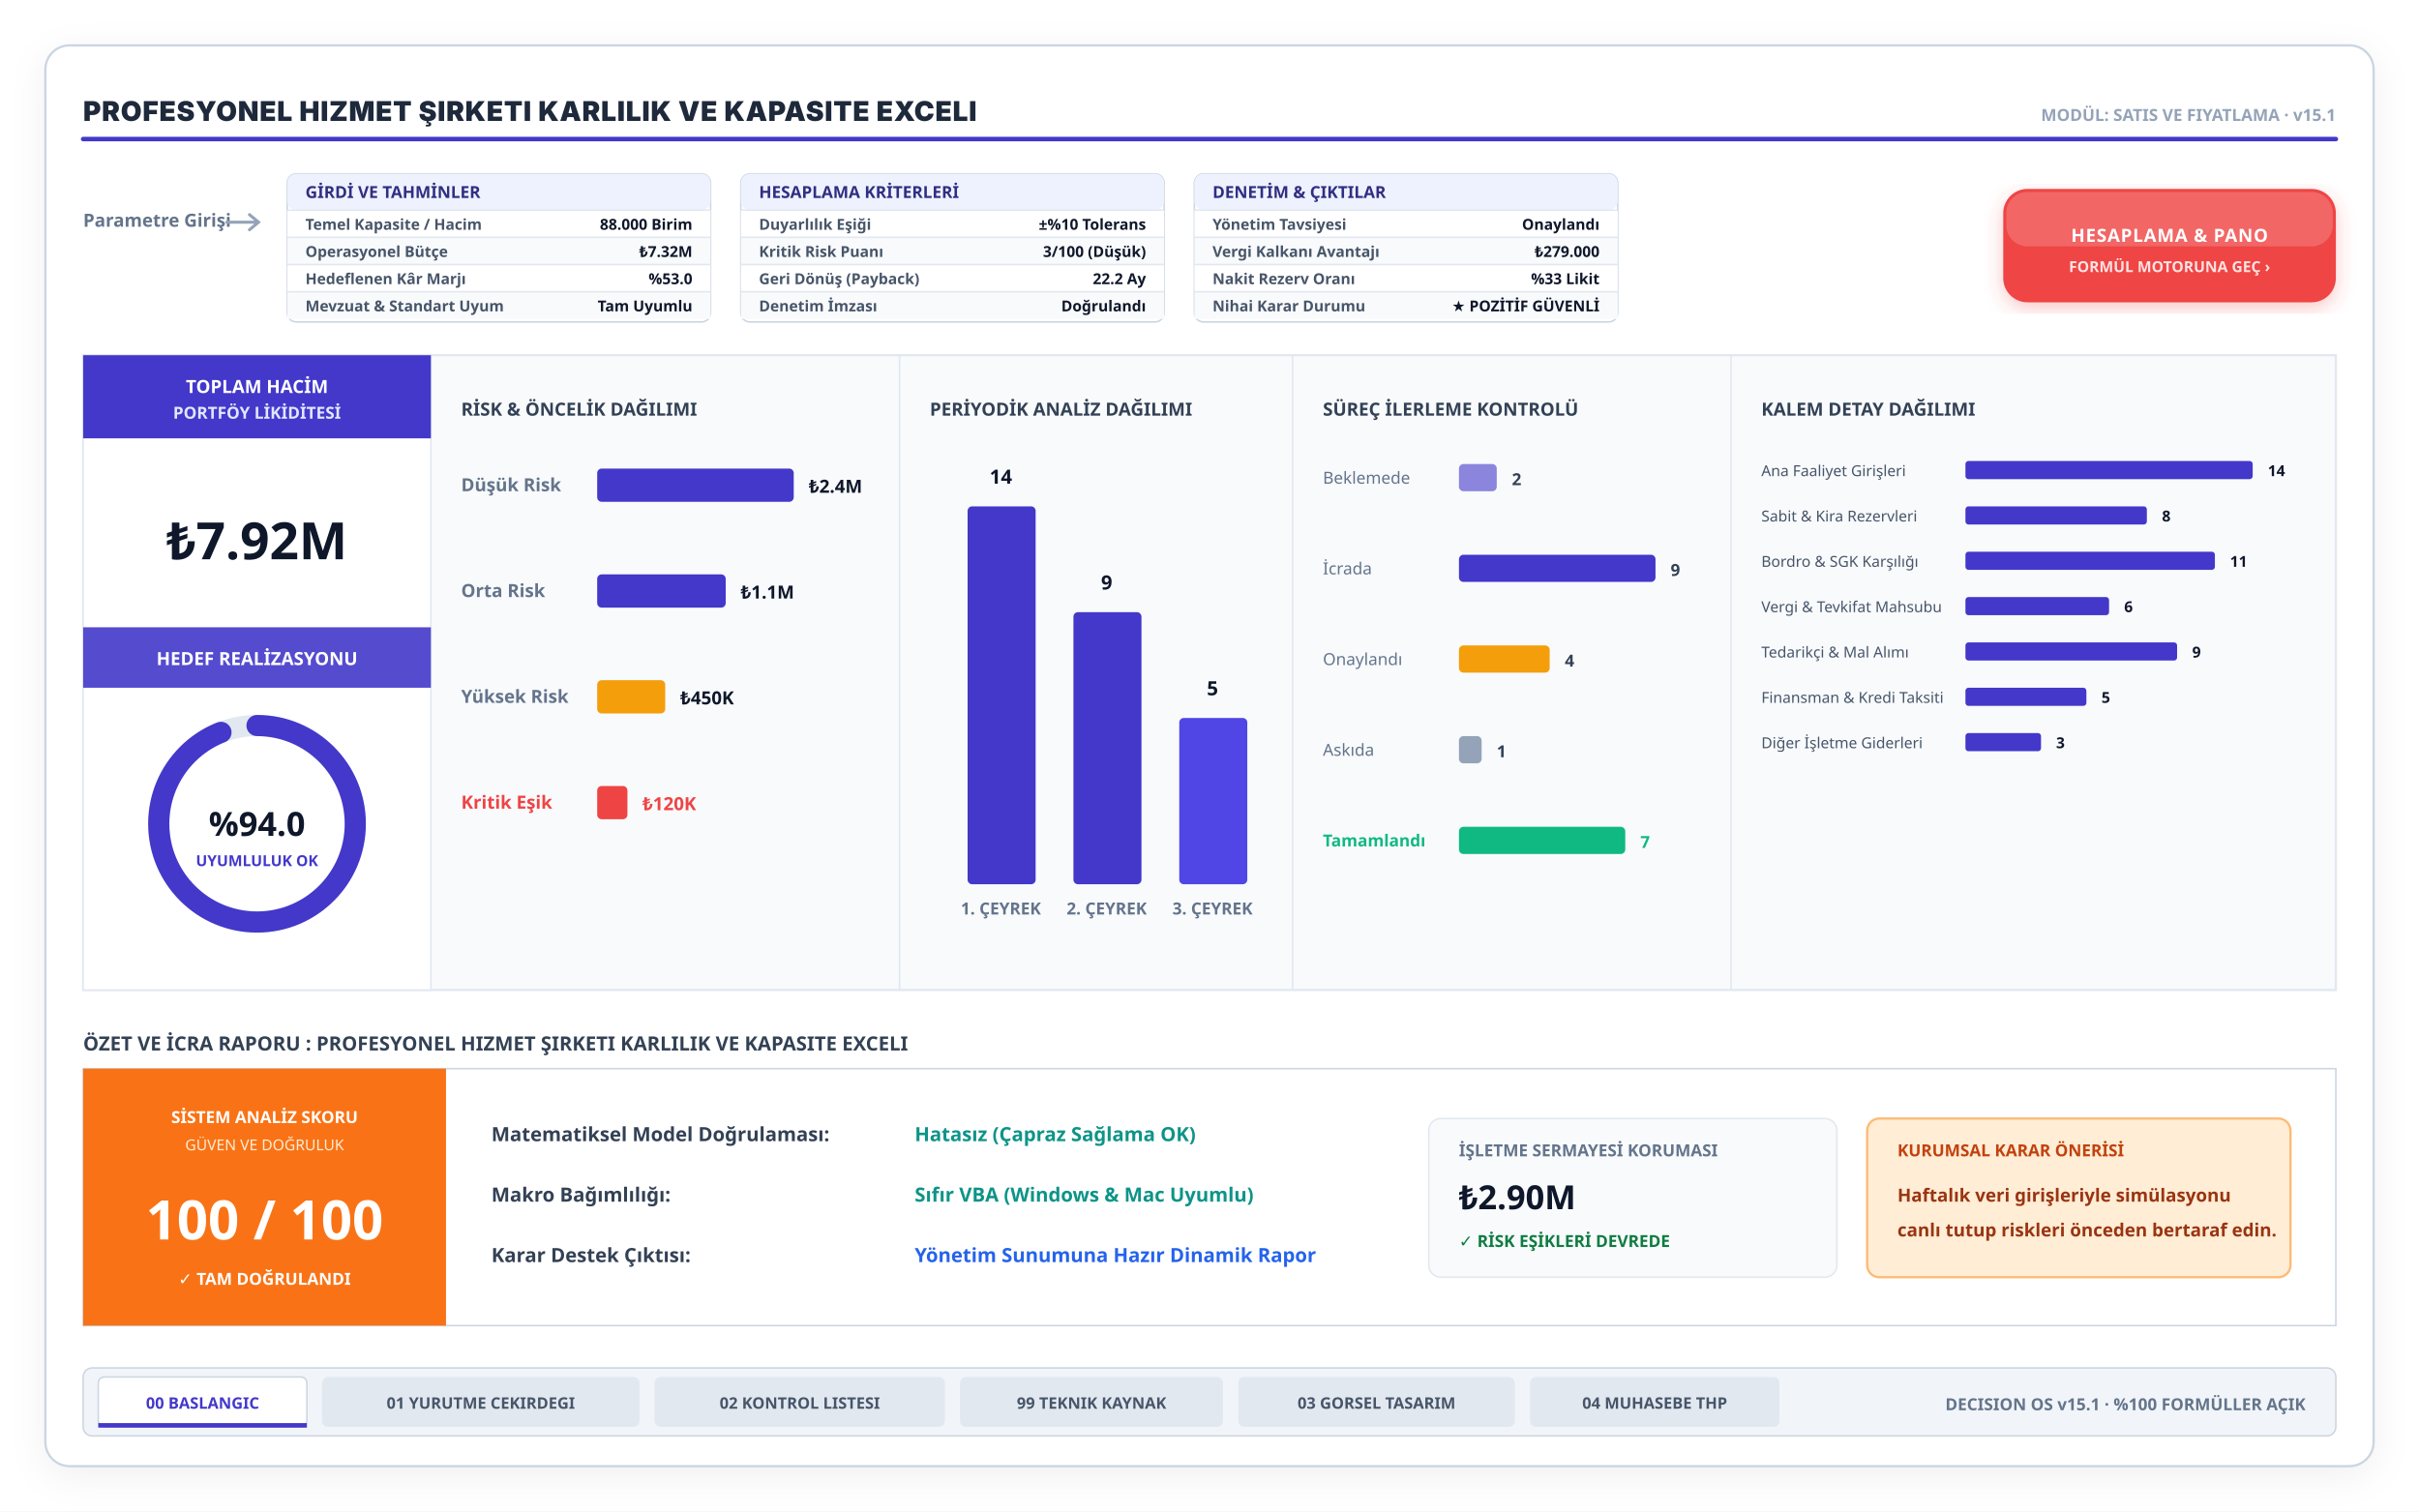
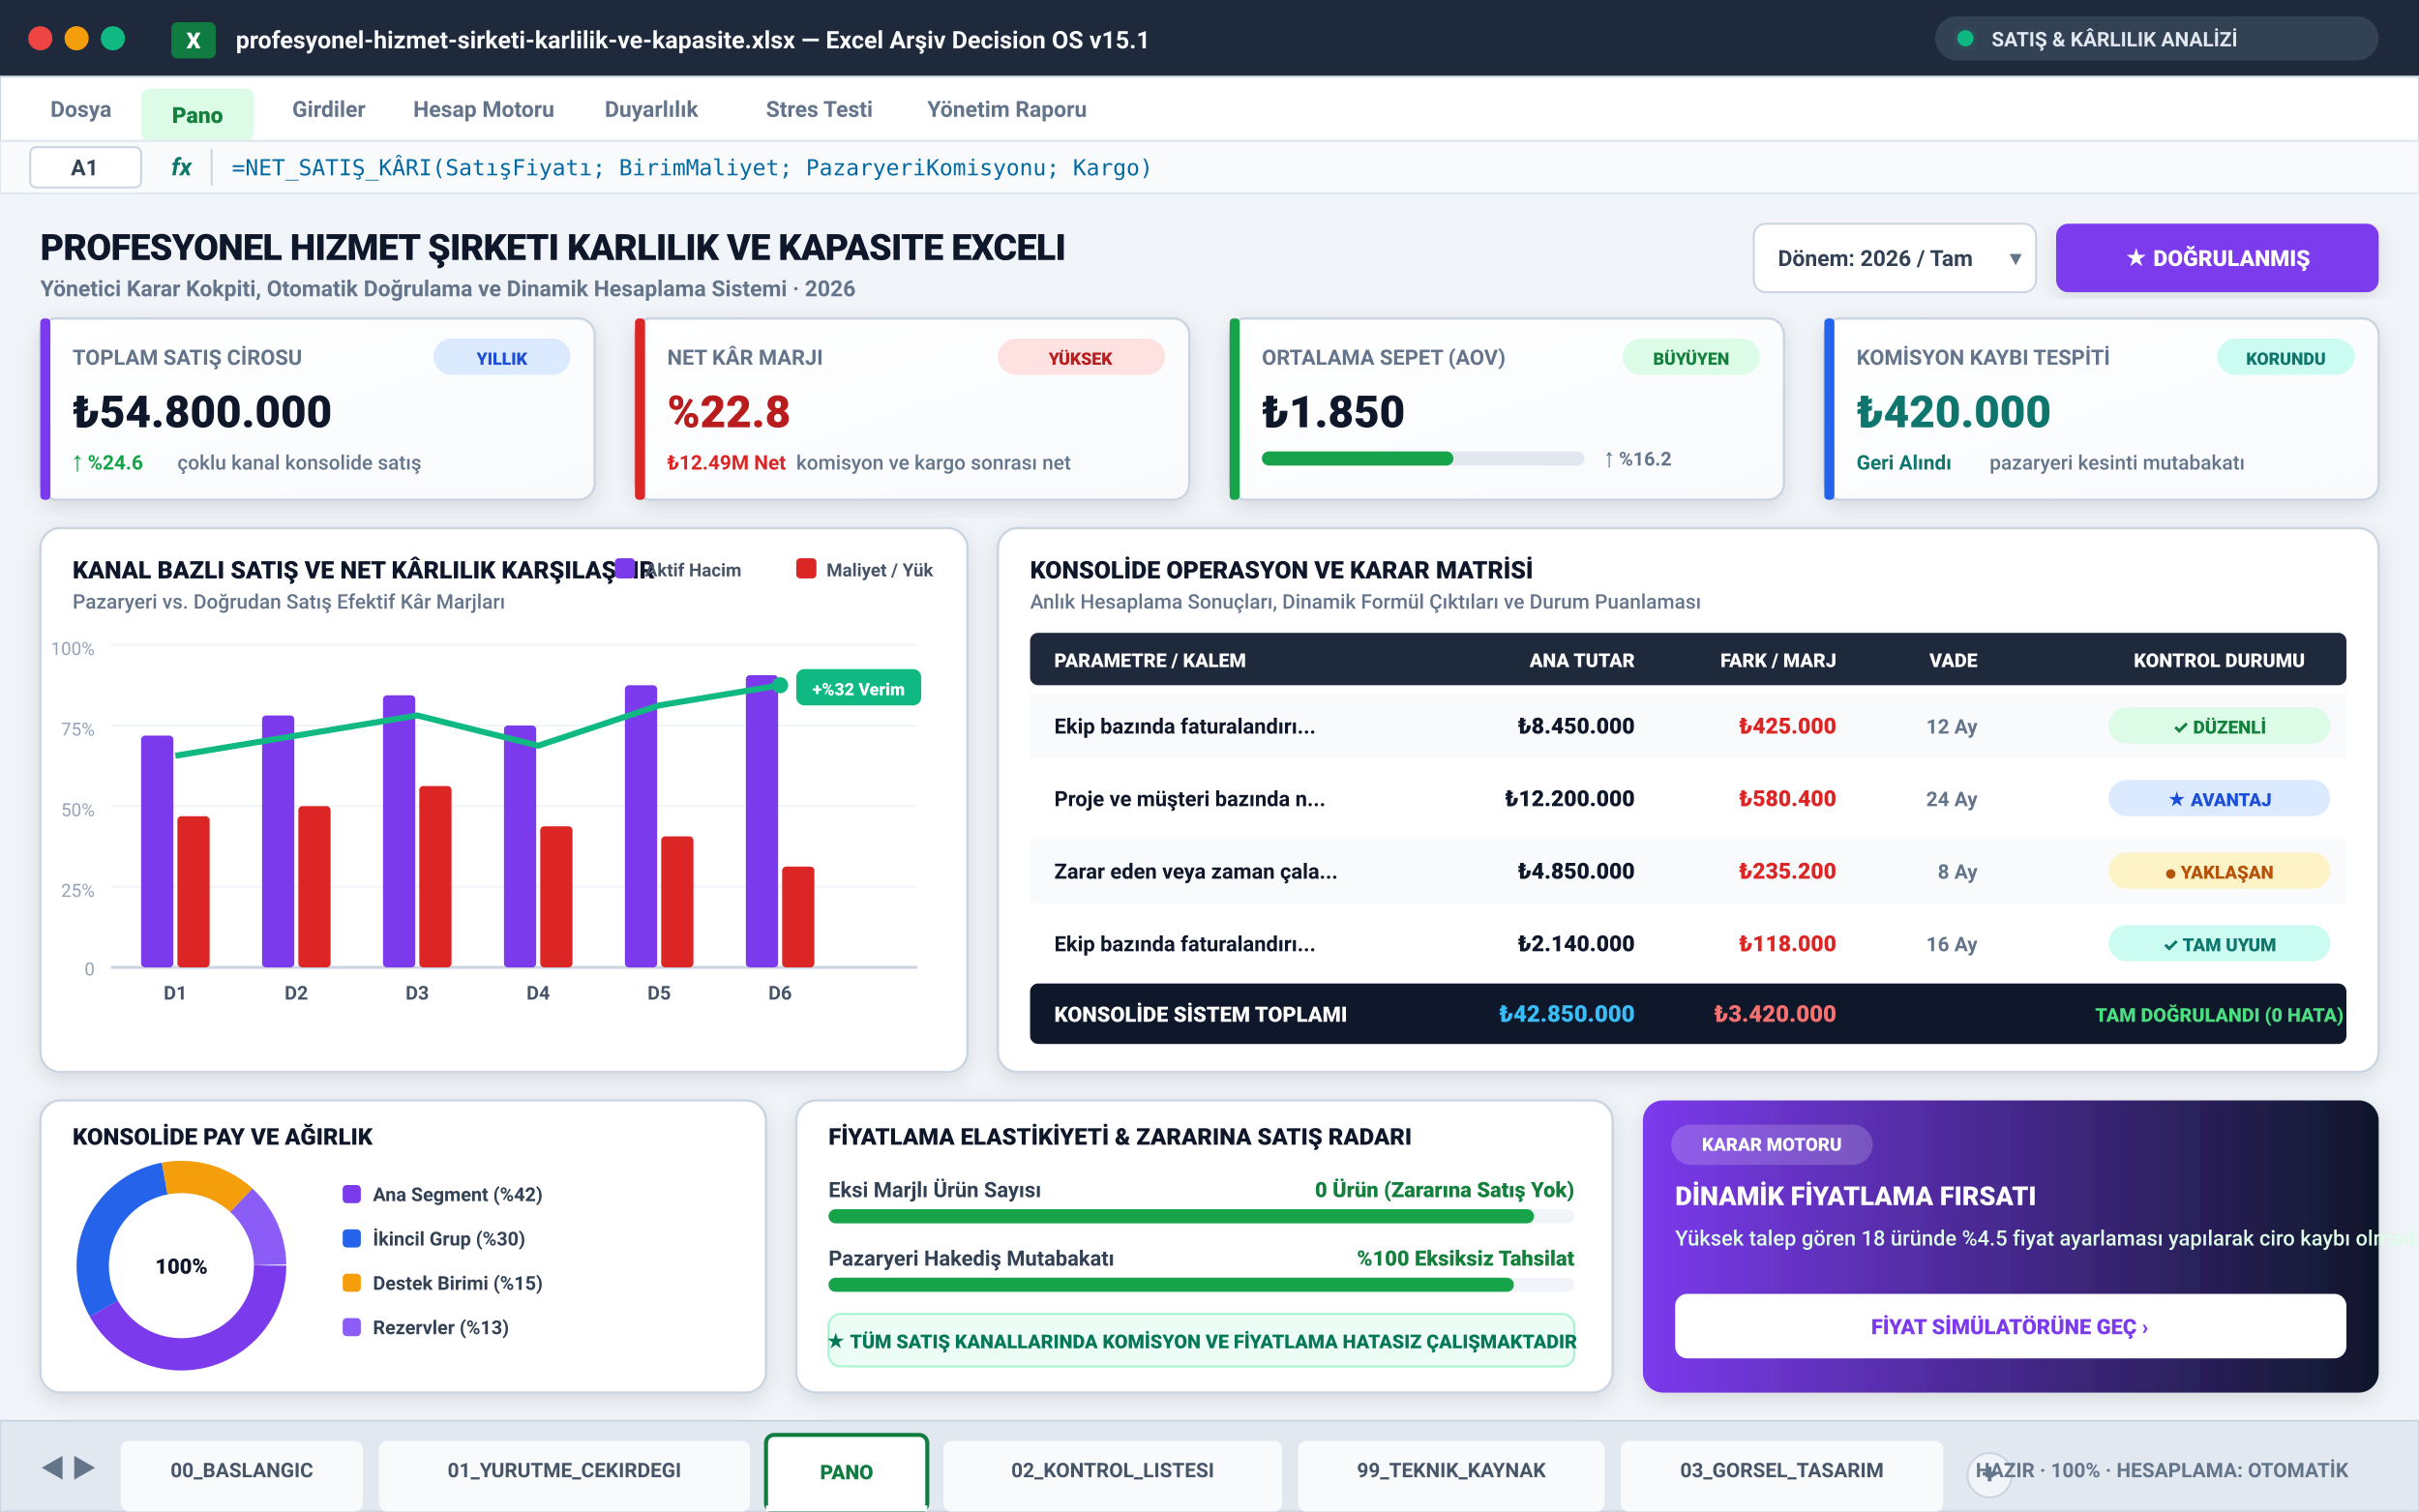
- <svg xmlns="http://www.w3.org/2000/svg" viewBox="0 0 1600 1000" width="100%" height="100%">
+ <svg xmlns="http://www.w3.org/2000/svg" viewBox="0 0 1200 750" width="1200" height="750" style="background:#0f172a; font-family:-apple-system,BlinkMacSystemFont,'Segoe UI',Roboto,Helvetica,Arial,sans-serif;">
  <defs>
-     <filter id="cardShadow" x="-5%" y="-5%" width="110%" height="110%">
-       <feDropShadow dx="0" dy="6" stdDeviation="12" flood-color="#0f172a" flood-opacity="0.06" />
+     <filter id="dropShadow" x="-10%" y="-10%" width="120%" height="120%">
+       <feDropShadow dx="0" dy="3" stdDeviation="5" flood-color="#000000" flood-opacity="0.12" />
    </filter>
-     <filter id="btnShadow" x="-10%" y="-10%" width="120%" height="120%">
-       <feDropShadow dx="0" dy="4" stdDeviation="6" flood-color="#ef4444" flood-opacity="0.3" />
+     <filter id="glowGreen" x="-20%" y="-20%" width="140%" height="140%">
+       <feDropShadow dx="0" dy="0" stdDeviation="4" flood-color="#10b981" flood-opacity="0.4" />
    </filter>
+     <linearGradient id="cardGrad1" x1="0" y1="0" x2="1" y2="1">
+       <stop offset="0%" stop-color="#ffffff" />
+       <stop offset="100%" stop-color="#f8fafc" />
+     </linearGradient>
+     <linearGradient id="heroRibbon" x1="0" y1="0" x2="1" y2="0">
+       <stop offset="0%" stop-color="#7c3aed" />
+       <stop offset="100%" stop-color="#0f172a" />
+     </linearGradient>
  </defs>
-   <rect width="1600" height="1000" fill="#ffffff" />
-   <rect x="30" y="30" width="1540" height="940" rx="16" fill="#ffffff" stroke="#cbd5e1" stroke-width="1.5" filter="url(#cardShadow)" />
-   <g transform="translate(55, 60)">
-     <text x="0" y="20" font-family="system-ui, -apple-system, sans-serif" font-size="18" font-weight="900" fill="#1e293b" letter-spacing="0.5">PROFESYONEL HIZMET ŞIRKETI KARLILIK VE KAPASITE EXCELI</text>
-     <text x="1490" y="20" font-family="system-ui" font-size="11" font-weight="700" fill="#94a3b8" text-anchor="end">MODÜL: SATIS VE FIYATLAMA · v15.1</text>
-     <line x1="0" y1="32" x2="1490" y2="32" stroke="#4338ca" stroke-width="3" stroke-linecap="round" />
-   </g>
-   <g transform="translate(55, 115)">
-     <text x="0" y="35" font-family="system-ui, sans-serif" font-size="12" font-weight="700" fill="#64748b">Parametre Girişi</text>
-     <path d="M 95 32 L 115 32 M 110 27 L 116 32 L 110 37" stroke="#94a3b8" stroke-width="2" fill="none" stroke-linecap="round" />
-     <g transform="translate(135, 0)">
-       <rect width="280" height="98" rx="6" fill="#ffffff" stroke="#cbd5e1" stroke-width="1" />
-       <rect width="280" height="24" rx="6" fill="#eef2ff" />
-       <text x="12" y="16" font-family="system-ui" font-size="11" font-weight="800" fill="#312e81">GİRDİ VE TAHMİNLER</text>
-       <rect x="0" y="24" width="280" height="18" fill="#ffffff" />
-       <line x1="0" y1="24" x2="280" y2="24" stroke="#e2e8f0" stroke-width="1" />
-       <text x="12" y="37" font-family="system-ui" font-size="10" font-weight="600" fill="#475569">Temel Kapasite / Hacim</text>
-       <text x="268" y="37" font-family="system-ui" font-size="10" font-weight="700" fill="#0f172a" text-anchor="end">88.000 Birim</text>
-       <rect x="0" y="42" width="280" height="18" fill="#f8fafc" />
-       <line x1="0" y1="42" x2="280" y2="42" stroke="#e2e8f0" stroke-width="1" />
-       <text x="12" y="55" font-family="system-ui" font-size="10" font-weight="600" fill="#475569">Operasyonel Bütçe</text>
-       <text x="268" y="55" font-family="system-ui" font-size="10" font-weight="700" fill="#0f172a" text-anchor="end">₺7.32M</text>
-       <rect x="0" y="60" width="280" height="18" fill="#ffffff" />
-       <line x1="0" y1="60" x2="280" y2="60" stroke="#e2e8f0" stroke-width="1" />
-       <text x="12" y="73" font-family="system-ui" font-size="10" font-weight="600" fill="#475569">Hedeflenen Kâr Marjı</text>
-       <text x="268" y="73" font-family="system-ui" font-size="10" font-weight="700" fill="#0f172a" text-anchor="end">%53.0</text>
-       <rect x="0" y="78" width="280" height="18" fill="#f8fafc" />
-       <line x1="0" y1="78" x2="280" y2="78" stroke="#e2e8f0" stroke-width="1" />
-       <text x="12" y="91" font-family="system-ui" font-size="10" font-weight="600" fill="#475569">Mevzuat &amp; Standart Uyum</text>
-       <text x="268" y="91" font-family="system-ui" font-size="10" font-weight="700" fill="#0f172a" text-anchor="end">Tam Uyumlu</text>
-     </g>
-     <g transform="translate(435, 0)">
-       <rect width="280" height="98" rx="6" fill="#ffffff" stroke="#cbd5e1" stroke-width="1" />
-       <rect width="280" height="24" rx="6" fill="#eef2ff" />
-       <text x="12" y="16" font-family="system-ui" font-size="11" font-weight="800" fill="#312e81">HESAPLAMA KRİTERLERİ</text>
-       <rect x="0" y="24" width="280" height="18" fill="#ffffff" />
-       <line x1="0" y1="24" x2="280" y2="24" stroke="#e2e8f0" stroke-width="1" />
-       <text x="12" y="37" font-family="system-ui" font-size="10" font-weight="600" fill="#475569">Duyarlılık Eşiği</text>
-       <text x="268" y="37" font-family="system-ui" font-size="10" font-weight="700" fill="#0f172a" text-anchor="end">±%10 Tolerans</text>
-       <rect x="0" y="42" width="280" height="18" fill="#f8fafc" />
-       <line x1="0" y1="42" x2="280" y2="42" stroke="#e2e8f0" stroke-width="1" />
-       <text x="12" y="55" font-family="system-ui" font-size="10" font-weight="600" fill="#475569">Kritik Risk Puanı</text>
-       <text x="268" y="55" font-family="system-ui" font-size="10" font-weight="700" fill="#0f172a" text-anchor="end">3/100 (Düşük)</text>
-       <rect x="0" y="60" width="280" height="18" fill="#ffffff" />
-       <line x1="0" y1="60" x2="280" y2="60" stroke="#e2e8f0" stroke-width="1" />
-       <text x="12" y="73" font-family="system-ui" font-size="10" font-weight="600" fill="#475569">Geri Dönüş (Payback)</text>
-       <text x="268" y="73" font-family="system-ui" font-size="10" font-weight="700" fill="#0f172a" text-anchor="end">22.2 Ay</text>
-       <rect x="0" y="78" width="280" height="18" fill="#f8fafc" />
-       <line x1="0" y1="78" x2="280" y2="78" stroke="#e2e8f0" stroke-width="1" />
-       <text x="12" y="91" font-family="system-ui" font-size="10" font-weight="600" fill="#475569">Denetim İmzası</text>
-       <text x="268" y="91" font-family="system-ui" font-size="10" font-weight="700" fill="#0f172a" text-anchor="end">Doğrulandı</text>
-     </g>
-     <g transform="translate(735, 0)">
-       <rect width="280" height="98" rx="6" fill="#ffffff" stroke="#cbd5e1" stroke-width="1" />
-       <rect width="280" height="24" rx="6" fill="#eef2ff" />
-       <text x="12" y="16" font-family="system-ui" font-size="11" font-weight="800" fill="#312e81">DENETİM &amp; ÇIKTILAR</text>
-       <rect x="0" y="24" width="280" height="18" fill="#ffffff" />
-       <line x1="0" y1="24" x2="280" y2="24" stroke="#e2e8f0" stroke-width="1" />
-       <text x="12" y="37" font-family="system-ui" font-size="10" font-weight="600" fill="#475569">Yönetim Tavsiyesi</text>
-       <text x="268" y="37" font-family="system-ui" font-size="10" font-weight="700" fill="#0f172a" text-anchor="end">Onaylandı</text>
-       <rect x="0" y="42" width="280" height="18" fill="#f8fafc" />
-       <line x1="0" y1="42" x2="280" y2="42" stroke="#e2e8f0" stroke-width="1" />
-       <text x="12" y="55" font-family="system-ui" font-size="10" font-weight="600" fill="#475569">Vergi Kalkanı Avantajı</text>
-       <text x="268" y="55" font-family="system-ui" font-size="10" font-weight="700" fill="#0f172a" text-anchor="end">₺279.000</text>
-       <rect x="0" y="60" width="280" height="18" fill="#ffffff" />
-       <line x1="0" y1="60" x2="280" y2="60" stroke="#e2e8f0" stroke-width="1" />
-       <text x="12" y="73" font-family="system-ui" font-size="10" font-weight="600" fill="#475569">Nakit Rezerv Oranı</text>
-       <text x="268" y="73" font-family="system-ui" font-size="10" font-weight="700" fill="#0f172a" text-anchor="end">%33 Likit</text>
-       <rect x="0" y="78" width="280" height="18" fill="#f8fafc" />
-       <line x1="0" y1="78" x2="280" y2="78" stroke="#e2e8f0" stroke-width="1" />
-       <text x="12" y="91" font-family="system-ui" font-size="10" font-weight="600" fill="#475569">Nihai Karar Durumu</text>
-       <text x="268" y="91" font-family="system-ui" font-size="10" font-weight="700" fill="#0f172a" text-anchor="end">★ POZİTİF GÜVENLİ</text>
-     </g>
-     <g transform="translate(1270, 10)" filter="url(#btnShadow)">
-       <rect width="220" height="75" rx="16" fill="#ef4444" />
-       <rect x="2" y="2" width="216" height="36" rx="14" fill="#ffffff" fill-opacity="0.18" />
-       <text x="110" y="35" font-family="system-ui, sans-serif" font-size="12" font-weight="900" fill="#ffffff" text-anchor="middle" letter-spacing="0.5">HESAPLAMA &amp; PANO</text>
-       <text x="110" y="55" font-family="system-ui, sans-serif" font-size="10" font-weight="700" fill="#fee2e2" text-anchor="middle">FORMÜL MOTORUNA GEÇ ›</text>
-     </g>
-   </g>
-   <g transform="translate(55, 235)">
-     <rect width="1490" height="420" fill="#f8fafc" stroke="#e2e8f0" stroke-width="1.5" />
+   <rect width="1200" height="750" fill="#f1f5f9" />
+   <rect width="1200" height="38" fill="#1e293b" />
+   <circle cx="20" cy="19" r="6" fill="#ef4444" />
+   <circle cx="38" cy="19" r="6" fill="#f59e0b" />
+   <circle cx="56" cy="19" r="6" fill="#10b981" />
+   <g transform="translate(85, 11)">
+     <rect width="22" height="18" rx="3" fill="#107c41" />
+     <text x="11" y="13" font-size="11" font-weight="900" fill="#ffffff" text-anchor="middle">X</text>
+     <text x="32" y="13" font-size="12" font-weight="600" fill="#f8fafc">profesyonel-hizmet-sirketi-karlilik-ve-kapasite.xlsx — Excel Arşiv Decision OS v15.1</text>
+   </g>
+   <rect x="960" y="8" width="220" height="22" rx="11" fill="#334155" />
+   <circle cx="975" cy="19" r="4" fill="#10b981" filter="url(#glowGreen)" />
+   <text x="988" y="23" font-size="10" font-weight="700" fill="#e2e8f0">SATIŞ &amp; KÂRLILIK ANALİZİ</text>
+   <rect y="38" width="1200" height="32" fill="#ffffff" stroke="#cbd5e1" stroke-width="1" />
+   <text x="25" y="58" font-size="11" font-weight="600" fill="#64748b">Dosya</text>
+   <rect x="70" y="44" width="56" height="26" rx="4" fill="#dcfce7" />
+   <text x="98" y="61" font-size="11" font-weight="800" fill="#15803d" text-anchor="middle">Pano</text>
+   <text x="145" y="58" font-size="11" font-weight="600" fill="#64748b">Girdiler</text>
+   <text x="205" y="58" font-size="11" font-weight="600" fill="#64748b">Hesap Motoru</text>
+   <text x="300" y="58" font-size="11" font-weight="600" fill="#64748b">Duyarlılık</text>
+   <text x="380" y="58" font-size="11" font-weight="600" fill="#64748b">Stres Testi</text>
+   <text x="460" y="58" font-size="11" font-weight="600" fill="#64748b">Yönetim Raporu</text>
+   <rect y="70" width="1200" height="26" fill="#f8fafc" stroke="#e2e8f0" stroke-width="1" />
+   <rect x="15" y="73" width="55" height="20" rx="3" fill="#ffffff" stroke="#cbd5e1" stroke-width="1" />
+   <text x="42" y="87" font-size="11" font-weight="700" fill="#334155" text-anchor="middle">A1</text>
+   <text x="85" y="87" font-size="12" font-style="italic" font-weight="700" fill="#0f766e">fx</text>
+   <line x1="105" y1="74" x2="105" y2="92" stroke="#cbd5e1" stroke-width="1" />
+   <text x="115" y="87" font-size="11" font-family="'JetBrains Mono',monospace" fill="#0369a1">=NET_SATIŞ_KÂRI(SatışFiyatı; BirimMaliyet; PazaryeriKomisyonu; Kargo)</text>
+   <g transform="translate(20, 105)">
+     <text x="0" y="24" font-size="18" font-weight="900" fill="#0f172a" letter-spacing="-0.3">PROFESYONEL HIZMET ŞIRKETI KARLILIK VE KAPASITE EXCELI</text>
+     <text x="0" y="42" font-size="11" font-weight="600" fill="#64748b">Yönetici Karar Kokpiti, Otomatik Doğrulama ve Dinamik Hesaplama Sistemi · 2026</text>
+     <rect x="850" y="6" width="140" height="34" rx="6" fill="#ffffff" stroke="#cbd5e1" stroke-width="1" />
+     <text x="862" y="27" font-size="11" font-weight="700" fill="#334155">Dönem: 2026 / Tam</text>
+     <text x="975" y="27" font-size="10" fill="#64748b">▼</text>
+     <rect x="1000" y="6" width="160" height="34" rx="6" fill="#7c3aed" filter="url(#dropShadow)" />
+     <text x="1080" y="27" font-size="11" font-weight="800" fill="#ffffff" text-anchor="middle">★ DOĞRULANMIŞ</text>
+   </g>
+   <g transform="translate(20, 158)">
    <g transform="translate(0, 0)">
-       <rect width="230" height="420" fill="#ffffff" stroke="#e2e8f0" stroke-width="1" />
-       <rect width="230" height="55" fill="#4338ca" />
-       <text x="115" y="25" font-family="system-ui" font-size="12" font-weight="800" fill="#ffffff" text-anchor="middle">TOPLAM HACİM</text>
-       <text x="115" y="42" font-family="system-ui" font-size="11" font-weight="600" fill="#e0e7ff" text-anchor="middle">PORTFÖY LİKİDİTESİ</text>
-       <text x="115" y="135" font-family="system-ui" font-size="34" font-weight="900" fill="#0f172a" text-anchor="middle">₺7.92M</text>
-       <rect y="180" width="230" height="40" fill="#4338ca" fill-opacity="0.9" />
-       <text x="115" y="205" font-family="system-ui" font-size="12" font-weight="800" fill="#ffffff" text-anchor="middle">HEDEF REALİZASYONU</text>
-       <g transform="translate(115, 310)">
-         <circle cx="0" cy="0" r="65" fill="none" stroke="#e2e8f0" stroke-width="14" />
-         <circle cx="0" cy="0" r="65" fill="none" stroke="#4338ca" stroke-width="14" stroke-dasharray="408" stroke-dashoffset="24" stroke-linecap="round" transform="rotate(-90)" />
-         <text x="0" y="8" font-family="system-ui" font-size="22" font-weight="900" fill="#0f172a" text-anchor="middle">%94.0</text>
-         <text x="0" y="28" font-family="system-ui" font-size="10" font-weight="700" fill="#4338ca" text-anchor="middle">UYUMLULUK OK</text>
-       </g>
-     </g>
-     <g transform="translate(250, 20)">
-       <text x="0" y="20" font-family="system-ui" font-size="12" font-weight="800" fill="#334155">RİSK &amp; ÖNCELİK DAĞILIMI</text>
-       <text x="0" y="70" font-family="system-ui" font-size="12" font-weight="600" fill="#64748b">Düşük Risk</text>
-       <rect x="90" y="55" width="130" height="22" rx="3" fill="#4338ca" />
-       <text x="230" y="71" font-family="system-ui" font-size="12" font-weight="800" fill="#0f172a">₺2.4M</text>
-       <text x="0" y="140" font-family="system-ui" font-size="12" font-weight="600" fill="#64748b">Orta Risk</text>
-       <rect x="90" y="125" width="85" height="22" rx="3" fill="#4338ca" />
-       <text x="185" y="141" font-family="system-ui" font-size="12" font-weight="800" fill="#0f172a">₺1.1M</text>
-       <text x="0" y="210" font-family="system-ui" font-size="12" font-weight="600" fill="#64748b">Yüksek Risk</text>
-       <rect x="90" y="195" width="45" height="22" rx="3" fill="#f59e0b" />
-       <text x="145" y="211" font-family="system-ui" font-size="12" font-weight="800" fill="#0f172a">₺450K</text>
-       <text x="0" y="280" font-family="system-ui" font-size="12" font-weight="700" fill="#ef4444">Kritik Eşik</text>
-       <rect x="90" y="265" width="20" height="22" rx="3" fill="#ef4444" />
-       <text x="120" y="281" font-family="system-ui" font-size="12" font-weight="800" fill="#ef4444">₺120K</text>
-     </g>
-     <g transform="translate(560, 20)">
-       <line x1="-20" y1="-20" x2="-20" y2="400" stroke="#e2e8f0" stroke-width="1" />
-       <text x="0" y="20" font-family="system-ui" font-size="12" font-weight="800" fill="#334155">PERİYODİK ANALİZ DAĞILIMI</text>
-       <rect x="25" y="80" width="45" height="250" rx="3" fill="#4338ca" />
-       <text x="47" y="65" font-family="system-ui" font-size="13" font-weight="900" fill="#0f172a" text-anchor="middle">14</text>
-       <text x="47" y="350" font-family="system-ui" font-size="11" font-weight="700" fill="#64748b" text-anchor="middle">1. ÇEYREK</text>
-       <rect x="95" y="150" width="45" height="180" rx="3" fill="#4338ca" />
-       <text x="117" y="135" font-family="system-ui" font-size="13" font-weight="900" fill="#0f172a" text-anchor="middle">9</text>
-       <text x="117" y="350" font-family="system-ui" font-size="11" font-weight="700" fill="#64748b" text-anchor="middle">2. ÇEYREK</text>
-       <rect x="165" y="220" width="45" height="110" rx="3" fill="#4f46e5" />
-       <text x="187" y="205" font-family="system-ui" font-size="13" font-weight="900" fill="#0f172a" text-anchor="middle">5</text>
-       <text x="187" y="350" font-family="system-ui" font-size="11" font-weight="700" fill="#64748b" text-anchor="middle">3. ÇEYREK</text>
-     </g>
-     <g transform="translate(820, 20)">
-       <line x1="-20" y1="-20" x2="-20" y2="400" stroke="#e2e8f0" stroke-width="1" />
-       <text x="0" y="20" font-family="system-ui" font-size="12" font-weight="800" fill="#334155">SÜREÇ İLERLEME KONTROLÜ</text>
-       <text x="0" y="65" font-family="system-ui" font-size="11" fill="#64748b">Beklemede</text>
-       <rect x="90" y="52" width="25" height="18" rx="3" fill="#4338ca" fill-opacity="0.6" />
-       <text x="125" y="66" font-family="system-ui" font-size="11" font-weight="800" fill="#334155">2</text>
-       <text x="0" y="125" font-family="system-ui" font-size="11" fill="#64748b">İcrada</text>
-       <rect x="90" y="112" width="130" height="18" rx="3" fill="#4338ca" />
-       <text x="230" y="126" font-family="system-ui" font-size="11" font-weight="800" fill="#334155">9</text>
-       <text x="0" y="185" font-family="system-ui" font-size="11" fill="#64748b">Onaylandı</text>
-       <rect x="90" y="172" width="60" height="18" rx="3" fill="#f59e0b" />
-       <text x="160" y="186" font-family="system-ui" font-size="11" font-weight="800" fill="#334155">4</text>
-       <text x="0" y="245" font-family="system-ui" font-size="11" fill="#64748b">Askıda</text>
-       <rect x="90" y="232" width="15" height="18" rx="3" fill="#94a3b8" />
-       <text x="115" y="246" font-family="system-ui" font-size="11" font-weight="800" fill="#334155">1</text>
-       <text x="0" y="305" font-family="system-ui" font-size="11" font-weight="700" fill="#10b981">Tamamlandı</text>
-       <rect x="90" y="292" width="110" height="18" rx="3" fill="#10b981" />
-       <text x="210" y="306" font-family="system-ui" font-size="11" font-weight="800" fill="#10b981">7</text>
-     </g>
-     <g transform="translate(1110, 20)">
-       <line x1="-20" y1="-20" x2="-20" y2="400" stroke="#e2e8f0" stroke-width="1" />
-       <text x="0" y="20" font-family="system-ui" font-size="12" font-weight="800" fill="#334155">KALEM DETAY DAĞILIMI</text>
-       <g transform="translate(0, 45)">
-         <text x="0" y="15" font-family="system-ui" font-size="10" fill="#475569">Ana Faaliyet Girişleri</text>
-         <rect x="135" y="5" width="190" height="12" rx="2" fill="#4338ca" />
-         <text x="335" y="15" font-family="system-ui" font-size="10" font-weight="800" fill="#0f172a">14</text>
-         <text x="0" y="45" font-family="system-ui" font-size="10" fill="#475569">Sabit &amp; Kira Rezervleri</text>
-         <rect x="135" y="35" width="120" height="12" rx="2" fill="#4338ca" />
-         <text x="265" y="45" font-family="system-ui" font-size="10" font-weight="800" fill="#0f172a">8</text>
-         <text x="0" y="75" font-family="system-ui" font-size="10" fill="#475569">Bordro &amp; SGK Karşılığı</text>
-         <rect x="135" y="65" width="165" height="12" rx="2" fill="#4338ca" />
-         <text x="310" y="75" font-family="system-ui" font-size="10" font-weight="800" fill="#0f172a">11</text>
-         <text x="0" y="105" font-family="system-ui" font-size="10" fill="#475569">Vergi &amp; Tevkifat Mahsubu</text>
-         <rect x="135" y="95" width="95" height="12" rx="2" fill="#4338ca" />
-         <text x="240" y="105" font-family="system-ui" font-size="10" font-weight="800" fill="#0f172a">6</text>
-         <text x="0" y="135" font-family="system-ui" font-size="10" fill="#475569">Tedarikçi &amp; Mal Alımı</text>
-         <rect x="135" y="125" width="140" height="12" rx="2" fill="#4338ca" />
-         <text x="285" y="135" font-family="system-ui" font-size="10" font-weight="800" fill="#0f172a">9</text>
-         <text x="0" y="165" font-family="system-ui" font-size="10" fill="#475569">Finansman &amp; Kredi Taksiti</text>
-         <rect x="135" y="155" width="80" height="12" rx="2" fill="#4338ca" />
-         <text x="225" y="165" font-family="system-ui" font-size="10" font-weight="800" fill="#0f172a">5</text>
-         <text x="0" y="195" font-family="system-ui" font-size="10" fill="#475569">Diğer İşletme Giderleri</text>
-         <rect x="135" y="185" width="50" height="12" rx="2" fill="#4338ca" />
-         <text x="195" y="195" font-family="system-ui" font-size="10" font-weight="800" fill="#0f172a">3</text>
-       </g>
-     </g>
-   </g>
-   <g transform="translate(55, 675)">
-     <text x="0" y="20" font-family="system-ui" font-size="13" font-weight="800" fill="#334155">ÖZET VE İCRA RAPORU : PROFESYONEL HIZMET ŞIRKETI KARLILIK VE KAPASITE EXCELI</text>
-     <rect x="0" y="32" width="1490" height="170" fill="#ffffff" stroke="#cbd5e1" stroke-width="1" />
-     <rect x="0" y="32" width="240" height="170" fill="#f97316" />
-     <text x="120" y="68" font-family="system-ui" font-size="11" font-weight="800" fill="#ffffff" text-anchor="middle">SİSTEM ANALİZ SKORU</text>
-     <text x="120" y="86" font-family="system-ui" font-size="10" fill="#ffedd5" text-anchor="middle">GÜVEN VE DOĞRULUK</text>
-     <text x="120" y="145" font-family="system-ui" font-size="36" font-weight="900" fill="#ffffff" text-anchor="middle">100 / 100</text>
-     <text x="120" y="175" font-family="system-ui" font-size="11" font-weight="700" fill="#ffffff" text-anchor="middle">✓ TAM DOĞRULANDI</text>
-     <g transform="translate(270, 55)">
-       <text x="0" y="25" font-family="system-ui" font-size="13" font-weight="700" fill="#334155">Matematiksel Model Doğrulaması:</text>
-       <text x="280" y="25" font-family="system-ui" font-size="13" font-weight="800" fill="#0d9488">Hatasız (Çapraz Sağlama OK)</text>
-       <text x="0" y="65" font-family="system-ui" font-size="13" font-weight="700" fill="#334155">Makro Bağımlılığı:</text>
-       <text x="280" y="65" font-family="system-ui" font-size="13" font-weight="800" fill="#0d9488">Sıfır VBA (Windows &amp; Mac Uyumlu)</text>
-       <text x="0" y="105" font-family="system-ui" font-size="13" font-weight="700" fill="#334155">Karar Destek Çıktısı:</text>
-       <text x="280" y="105" font-family="system-ui" font-size="13" font-weight="800" fill="#2563eb">Yönetim Sunumuna Hazır Dinamik Rapor</text>
-       <rect x="620" y="10" width="270" height="105" rx="8" fill="#f8fafc" stroke="#e2e8f0" stroke-width="1" />
-       <text x="640" y="35" font-family="system-ui" font-size="11" font-weight="700" fill="#64748b">İŞLETME SERMAYESİ KORUMASI</text>
-       <text x="640" y="70" font-family="system-ui" font-size="22" font-weight="900" fill="#0f172a">₺2.90M</text>
-       <text x="640" y="95" font-family="system-ui" font-size="11" font-weight="800" fill="#107c41">✓ RİSK EŞİKLERİ DEVREDE</text>
-       <rect x="910" y="10" width="280" height="105" rx="8" fill="#ffedd5" stroke="#fdba74" stroke-width="1.5" />
-       <text x="930" y="35" font-family="system-ui" font-size="11" font-weight="800" fill="#c2410c">KURUMSAL KARAR ÖNERİSİ</text>
-       <text x="930" y="65" font-family="system-ui" font-size="12" font-weight="800" fill="#9a3412">Haftalık veri girişleriyle simülasyonu</text>
-       <text x="930" y="88" font-family="system-ui" font-size="12" font-weight="800" fill="#9a3412">canlı tutup riskleri önceden bertaraf edin.</text>
-     </g>
-   </g>
-   <g transform="translate(55, 905)">
-     <rect width="1490" height="45" rx="6" fill="#f1f5f9" stroke="#cbd5e1" stroke-width="1" />
-     <rect x="10" y="6" width="138" height="33" rx="4" fill="#ffffff" stroke="#cbd5e1" stroke-width="1" />
-     <line x1="10" y1="38" x2="148" y2="38" stroke="#4338ca" stroke-width="3" />
-     <text x="79" y="27" font-family="system-ui" font-size="10.5" font-weight="800" fill="#4338ca" text-anchor="middle">00 BASLANGIC</text>
-     <rect x="158" y="6" width="210" height="33" rx="4" fill="#e2e8f0" />
-     <text x="263" y="27" font-family="system-ui" font-size="10.5" font-weight="700" fill="#475569" text-anchor="middle">01 YURUTME CEKIRDEGI</text>
-     <rect x="378" y="6" width="192" height="33" rx="4" fill="#e2e8f0" />
-     <text x="474" y="27" font-family="system-ui" font-size="10.5" font-weight="700" fill="#475569" text-anchor="middle">02 KONTROL LISTESI</text>
-     <rect x="580" y="6" width="174" height="33" rx="4" fill="#e2e8f0" />
-     <text x="667" y="27" font-family="system-ui" font-size="10.5" font-weight="700" fill="#475569" text-anchor="middle">99 TEKNIK KAYNAK</text>
-     <rect x="764" y="6" width="183" height="33" rx="4" fill="#e2e8f0" />
-     <text x="855.5" y="27" font-family="system-ui" font-size="10.5" font-weight="700" fill="#475569" text-anchor="middle">03 GORSEL TASARIM</text>
-     <rect x="957" y="6" width="165" height="33" rx="4" fill="#e2e8f0" />
-     <text x="1039.5" y="27" font-family="system-ui" font-size="10.5" font-weight="700" fill="#475569" text-anchor="middle">04 MUHASEBE THP</text>
-     <text x="1470" y="28" font-family="system-ui" font-size="11" font-weight="800" fill="#64748b" text-anchor="end">DECISION OS v15.1 · %100 FORMÜLLER AÇIK</text>
+       <rect width="275" height="90" rx="8" fill="url(#cardGrad1)" stroke="#cbd5e1" stroke-width="1.2" filter="url(#dropShadow)" />
+       <rect x="0" y="0" width="5" height="90" rx="2" fill="#7c3aed" />
+       <text x="16" y="23" font-size="10.5" font-weight="700" fill="#64748b">TOPLAM SATIŞ CİROSU</text>
+       <rect x="195" y="10" width="68" height="18" rx="9" fill="#dbeafe" />
+       <text x="229" y="23" font-size="8.5" font-weight="800" fill="#1d4ed8" text-anchor="middle">YILLIK</text>
+       <text x="16" y="54" font-size="22" font-weight="900" fill="#0f172a">₺54.800.000</text>
+       <text x="16" y="75" font-size="10" font-weight="700" fill="#16a34a">↑ %24.6</text>
+       <text x="68" y="75" font-size="10" font-weight="500" fill="#64748b">çoklu kanal konsolide satış</text>
+     </g>
+     <g transform="translate(295, 0)">
+       <rect width="275" height="90" rx="8" fill="url(#cardGrad1)" stroke="#cbd5e1" stroke-width="1.2" filter="url(#dropShadow)" />
+       <rect x="0" y="0" width="5" height="90" rx="2" fill="#dc2626" />
+       <text x="16" y="23" font-size="10.5" font-weight="700" fill="#64748b">NET KÂR MARJI</text>
+       <rect x="180" y="10" width="83" height="18" rx="9" fill="#fee2e2" />
+       <text x="221" y="23" font-size="8.5" font-weight="800" fill="#b91c1c" text-anchor="middle">YÜKSEK</text>
+       <text x="16" y="54" font-size="22" font-weight="900" fill="#b91c1c">%22.8</text>
+       <text x="16" y="75" font-size="10" font-weight="700" fill="#dc2626">₺12.49M Net</text>
+       <text x="80" y="75" font-size="10" font-weight="500" fill="#64748b">komisyon ve kargo sonrası net</text>
+     </g>
+     <g transform="translate(590, 0)">
+       <rect width="275" height="90" rx="8" fill="url(#cardGrad1)" stroke="#cbd5e1" stroke-width="1.2" filter="url(#dropShadow)" />
+       <rect x="0" y="0" width="5" height="90" rx="2" fill="#16a34a" />
+       <text x="16" y="23" font-size="10.5" font-weight="700" fill="#64748b">ORTALAMA SEPET (AOV)</text>
+       <rect x="195" y="10" width="68" height="18" rx="9" fill="#dcfce7" />
+       <text x="229" y="23" font-size="8.5" font-weight="800" fill="#15803d" text-anchor="middle">BÜYÜYEN</text>
+       <text x="16" y="54" font-size="22" font-weight="900" fill="#0f172a">₺1.850</text>
+       <rect x="16" y="66" width="160" height="7" rx="3.5" fill="#e2e8f0" />
+       <rect x="16" y="66" width="95" height="7" rx="3.5" fill="#16a34a" />
+       <text x="186" y="73" font-size="9.5" font-weight="700" fill="#64748b">↑ %16.2</text>
+     </g>
+     <g transform="translate(885, 0)">
+       <rect width="275" height="90" rx="8" fill="url(#cardGrad1)" stroke="#cbd5e1" stroke-width="1.2" filter="url(#dropShadow)" />
+       <rect x="0" y="0" width="5" height="90" rx="2" fill="#2563eb" />
+       <text x="16" y="23" font-size="10.5" font-weight="700" fill="#64748b">KOMİSYON KAYBI TESPİTİ</text>
+       <rect x="195" y="10" width="68" height="18" rx="9" fill="#ccfbf1" />
+       <text x="229" y="23" font-size="8.5" font-weight="800" fill="#0f766e" text-anchor="middle">KORUNDU</text>
+       <text x="16" y="54" font-size="22" font-weight="900" fill="#0f766e">₺420.000</text>
+       <text x="16" y="75" font-size="10" font-weight="700" fill="#0f766e">Geri Alındı</text>
+       <text x="82" y="75" font-size="10" font-weight="500" fill="#64748b">pazaryeri kesinti mutabakatı</text>
+     </g>
+   </g>
+   <g transform="translate(20, 262)">
+     <g transform="translate(0, 0)">
+       <rect width="460" height="270" rx="10" fill="#ffffff" stroke="#cbd5e1" stroke-width="1.2" filter="url(#dropShadow)" />
+       <text x="16" y="25" font-size="12" font-weight="800" fill="#0f172a">KANAL BAZLI SATIŞ VE NET KÂRLILIK KARŞILAŞTIR</text>
+       <text x="16" y="40" font-size="10" font-weight="500" fill="#64748b">Pazaryeri vs. Doğrudan Satış Efektif Kâr Marjları</text>
+       <rect x="285" y="15" width="10" height="10" rx="2" fill="#7c3aed" />
+       <text x="300" y="24" font-size="9" font-weight="600" fill="#475569">Aktif Hacim</text>
+       <rect x="375" y="15" width="10" height="10" rx="2" fill="#dc2626" />
+       <text x="390" y="24" font-size="9" font-weight="600" fill="#475569">Maliyet / Yük</text>
+       <g transform="translate(35, 58)">
+         <line x1="0" y1="0" x2="400" y2="0" stroke="#f1f5f9" stroke-width="1" />
+         <line x1="0" y1="40" x2="400" y2="40" stroke="#f1f5f9" stroke-width="1" />
+         <line x1="0" y1="80" x2="400" y2="80" stroke="#f1f5f9" stroke-width="1" />
+         <line x1="0" y1="120" x2="400" y2="120" stroke="#f1f5f9" stroke-width="1" />
+         <line x1="0" y1="160" x2="400" y2="160" stroke="#cbd5e1" stroke-width="1.5" />
+         <text x="-8" y="5" font-size="9" fill="#94a3b8" text-anchor="end">100%</text>
+         <text x="-8" y="45" font-size="9" fill="#94a3b8" text-anchor="end">75%</text>
+         <text x="-8" y="85" font-size="9" fill="#94a3b8" text-anchor="end">50%</text>
+         <text x="-8" y="125" font-size="9" fill="#94a3b8" text-anchor="end">25%</text>
+         <text x="-8" y="164" font-size="9" fill="#94a3b8" text-anchor="end">0</text>
+         <rect x="15" y="45" width="16" height="115" rx="2" fill="#7c3aed" />
+         <rect x="33" y="85" width="16" height="75" rx="2" fill="#dc2626" />
+         <text x="32" y="176" font-size="9.5" font-weight="700" fill="#475569" text-anchor="middle">D1</text>
+         <rect x="75" y="35" width="16" height="125" rx="2" fill="#7c3aed" />
+         <rect x="93" y="80" width="16" height="80" rx="2" fill="#dc2626" />
+         <text x="92" y="176" font-size="9.5" font-weight="700" fill="#475569" text-anchor="middle">D2</text>
+         <rect x="135" y="25" width="16" height="135" rx="2" fill="#7c3aed" />
+         <rect x="153" y="70" width="16" height="90" rx="2" fill="#dc2626" />
+         <text x="152" y="176" font-size="9.5" font-weight="700" fill="#475569" text-anchor="middle">D3</text>
+         <rect x="195" y="40" width="16" height="120" rx="2" fill="#7c3aed" />
+         <rect x="213" y="90" width="16" height="70" rx="2" fill="#dc2626" />
+         <text x="212" y="176" font-size="9.5" font-weight="700" fill="#475569" text-anchor="middle">D4</text>
+         <rect x="255" y="20" width="16" height="140" rx="2" fill="#7c3aed" />
+         <rect x="273" y="95" width="16" height="65" rx="2" fill="#dc2626" />
+         <text x="272" y="176" font-size="9.5" font-weight="700" fill="#475569" text-anchor="middle">D5</text>
+         <rect x="315" y="15" width="16" height="145" rx="2" fill="#7c3aed" />
+         <rect x="333" y="110" width="16" height="50" rx="2" fill="#dc2626" />
+         <text x="332" y="176" font-size="9.5" font-weight="700" fill="#475569" text-anchor="middle">D6</text>
+         <path d="M 32 55 L 92 45 L 152 35 L 212 50 L 272 30 L 332 20" fill="none" stroke="#10b981" stroke-width="3" />
+         <circle cx="332" cy="20" r="4" fill="#10b981" />
+         <rect x="340" y="12" width="62" height="18" rx="4" fill="#10b981" />
+         <text x="371" y="25" font-size="8.5" font-weight="800" fill="#ffffff" text-anchor="middle">+%32 Verim</text>
+       </g>
+     </g>
+     <g transform="translate(475, 0)">
+       <rect width="685" height="270" rx="10" fill="#ffffff" stroke="#cbd5e1" stroke-width="1.2" filter="url(#dropShadow)" />
+       <text x="16" y="25" font-size="12" font-weight="800" fill="#0f172a">KONSOLİDE OPERASYON VE KARAR MATRİSİ</text>
+       <text x="16" y="40" font-size="10" font-weight="500" fill="#64748b">Anlık Hesaplama Sonuçları, Dinamik Formül Çıktıları ve Durum Puanlaması</text>
+       <g transform="translate(16, 52)">
+         <rect width="653" height="26" rx="4" fill="#1e293b" />
+         <text x="12" y="17" font-size="9.5" font-weight="800" fill="#ffffff">PARAMETRE / KALEM</text>
+         <text x="300" y="17" font-size="9.5" font-weight="800" fill="#ffffff" text-anchor="end">ANA TUTAR</text>
+         <text x="400" y="17" font-size="9.5" font-weight="800" fill="#ffffff" text-anchor="end">FARK / MARJ</text>
+         <text x="470" y="17" font-size="9.5" font-weight="800" fill="#ffffff" text-anchor="end">VADE</text>
+         <text x="590" y="17" font-size="9.5" font-weight="800" fill="#ffffff" text-anchor="middle">KONTROL DURUMU</text>
+       </g>
+       <g transform="translate(16, 82)">
+         <rect width="653" height="32" fill="#f8fafc" />
+         <text x="12" y="20" font-size="10.5" font-weight="700" fill="#0f172a">Ekip bazında faturalandırı...</text>
+         <text x="300" y="20" font-size="11" font-weight="800" fill="#0f172a" text-anchor="end">₺8.450.000</text>
+         <text x="400" y="20" font-size="11" font-weight="800" fill="#dc2626" text-anchor="end">₺425.000</text>
+         <text x="470" y="20" font-size="10" font-weight="600" fill="#64748b" text-anchor="end">12 Ay</text>
+         <rect x="535" y="7" width="110" height="18" rx="9" fill="#dcfce7" />
+         <text x="590" y="20" font-size="9" font-weight="800" fill="#15803d" text-anchor="middle">✓ DÜZENLİ</text>
+       </g>
+       <g transform="translate(16, 118)">
+         <rect width="653" height="32" fill="#ffffff" />
+         <text x="12" y="20" font-size="10.5" font-weight="700" fill="#0f172a">Proje ve müşteri bazında n...</text>
+         <text x="300" y="20" font-size="11" font-weight="800" fill="#0f172a" text-anchor="end">₺12.200.000</text>
+         <text x="400" y="20" font-size="11" font-weight="800" fill="#dc2626" text-anchor="end">₺580.400</text>
+         <text x="470" y="20" font-size="10" font-weight="600" fill="#64748b" text-anchor="end">24 Ay</text>
+         <rect x="535" y="7" width="110" height="18" rx="9" fill="#dbeafe" />
+         <text x="590" y="20" font-size="9" font-weight="800" fill="#1d4ed8" text-anchor="middle">★ AVANTAJ</text>
+       </g>
+       <g transform="translate(16, 154)">
+         <rect width="653" height="32" fill="#f8fafc" />
+         <text x="12" y="20" font-size="10.5" font-weight="700" fill="#0f172a">Zarar eden veya zaman çala...</text>
+         <text x="300" y="20" font-size="11" font-weight="800" fill="#0f172a" text-anchor="end">₺4.850.000</text>
+         <text x="400" y="20" font-size="11" font-weight="800" fill="#dc2626" text-anchor="end">₺235.200</text>
+         <text x="470" y="20" font-size="10" font-weight="600" fill="#64748b" text-anchor="end">8 Ay</text>
+         <rect x="535" y="7" width="110" height="18" rx="9" fill="#fef3c7" />
+         <text x="590" y="20" font-size="9" font-weight="800" fill="#b45309" text-anchor="middle">● YAKLAŞAN</text>
+       </g>
+       <g transform="translate(16, 190)">
+         <rect width="653" height="32" fill="#ffffff" />
+         <text x="12" y="20" font-size="10.5" font-weight="700" fill="#0f172a">Ekip bazında faturalandırı...</text>
+         <text x="300" y="20" font-size="11" font-weight="800" fill="#0f172a" text-anchor="end">₺2.140.000</text>
+         <text x="400" y="20" font-size="11" font-weight="800" fill="#dc2626" text-anchor="end">₺118.000</text>
+         <text x="470" y="20" font-size="10" font-weight="600" fill="#64748b" text-anchor="end">16 Ay</text>
+         <rect x="535" y="7" width="110" height="18" rx="9" fill="#ccfbf1" />
+         <text x="590" y="20" font-size="9" font-weight="800" fill="#0f766e" text-anchor="middle">✓ TAM UYUM</text>
+       </g>
+       <g transform="translate(16, 226)">
+         <rect width="653" height="30" rx="4" fill="#0f172a" />
+         <text x="12" y="19" font-size="10.5" font-weight="800" fill="#ffffff">KONSOLİDE SİSTEM TOPLAMI</text>
+         <text x="300" y="19" font-size="11.5" font-weight="900" fill="#38bdf8" text-anchor="end">₺42.850.000</text>
+         <text x="400" y="19" font-size="11.5" font-weight="900" fill="#f87171" text-anchor="end">₺3.420.000</text>
+         <text x="590" y="19" font-size="9.5" font-weight="800" fill="#4ade80" text-anchor="middle">TAM DOĞRULANDI (0 HATA)</text>
+       </g>
+     </g>
+   </g>
+   <g transform="translate(20, 546)">
+     <g transform="translate(0, 0)">
+       <rect width="360" height="145" rx="10" fill="#ffffff" stroke="#cbd5e1" stroke-width="1.2" filter="url(#dropShadow)" />
+       <text x="16" y="22" font-size="11.5" font-weight="800" fill="#0f172a">KONSOLİDE PAY VE AĞIRLIK</text>
+       <g transform="translate(70, 82)">
+         <circle cx="0" cy="0" r="44" fill="none" stroke="#e2e8f0" stroke-width="16" />
+         <circle cx="0" cy="0" r="44" fill="none" stroke="#7c3aed" stroke-width="16" stroke-dasharray="116 276" stroke-dashoffset="0" />
+         <circle cx="0" cy="0" r="44" fill="none" stroke="#2563eb" stroke-width="16" stroke-dasharray="83 276" stroke-dashoffset="-116" />
+         <circle cx="0" cy="0" r="44" fill="none" stroke="#f59e0b" stroke-width="16" stroke-dasharray="41 276" stroke-dashoffset="-199" />
+         <circle cx="0" cy="0" r="44" fill="none" stroke="#8b5cf6" stroke-width="16" stroke-dasharray="36 276" stroke-dashoffset="-240" />
+         <text x="0" y="4" font-size="10.5" font-weight="900" fill="#0f172a" text-anchor="middle">100%</text>
+       </g>
+       <g transform="translate(150, 42)">
+         <rect x="0" y="0" width="9" height="9" rx="2" fill="#7c3aed" />
+         <text x="15" y="8" font-size="9.5" font-weight="600" fill="#334155">Ana Segment (%42)</text>
+         <rect x="0" y="22" width="9" height="9" rx="2" fill="#2563eb" />
+         <text x="15" y="30" font-size="9.5" font-weight="600" fill="#334155">İkincil Grup (%30)</text>
+         <rect x="0" y="44" width="9" height="9" rx="2" fill="#f59e0b" />
+         <text x="15" y="52" font-size="9.5" font-weight="600" fill="#334155">Destek Birimi (%15)</text>
+         <rect x="0" y="66" width="9" height="9" rx="2" fill="#8b5cf6" />
+         <text x="15" y="74" font-size="9.5" font-weight="600" fill="#334155">Rezervler (%13)</text>
+       </g>
+     </g>
+     <g transform="translate(375, 0)">
+       <rect width="405" height="145" rx="10" fill="#ffffff" stroke="#cbd5e1" stroke-width="1.2" filter="url(#dropShadow)" />
+       <text x="16" y="22" font-size="11.5" font-weight="800" fill="#0f172a">FİYATLAMA ELASTİKİYETİ &amp; ZARARINA SATIŞ RADARI</text>
+       <g transform="translate(16, 36)">
+         <text x="0" y="12" font-size="10.5" font-weight="700" fill="#334155">Eksi Marjlı Ürün Sayısı</text>
+         <text x="370" y="12" font-size="10.5" font-weight="800" fill="#15803d" text-anchor="end">0 Ürün (Zararına Satış Yok)</text>
+         <rect x="0" y="18" width="370" height="7" rx="3.5" fill="#f1f5f9" />
+         <rect x="0" y="18" width="350" height="7" rx="3.5" fill="#16a34a" />
+       </g>
+       <g transform="translate(16, 70)">
+         <text x="0" y="12" font-size="10.5" font-weight="700" fill="#334155">Pazaryeri Hakediş Mutabakatı</text>
+         <text x="370" y="12" font-size="10.5" font-weight="800" fill="#15803d" text-anchor="end">%100 Eksiksiz Tahsilat</text>
+         <rect x="0" y="18" width="370" height="7" rx="3.5" fill="#f1f5f9" />
+         <rect x="0" y="18" width="340" height="7" rx="3.5" fill="#16a34a" />
+       </g>
+       <g transform="translate(16, 106)">
+         <rect width="370" height="26" rx="6" fill="#ecfdf5" stroke="#a7f3d0" stroke-width="1" />
+         <text x="185" y="17" font-size="9.5" font-weight="800" fill="#047857" text-anchor="middle">★ TÜM SATIŞ KANALLARINDA KOMİSYON VE FİYATLAMA HATASIZ ÇALIŞMAKTADIR</text>
+       </g>
+     </g>
+     <g transform="translate(795, 0)">
+       <rect width="365" height="145" rx="10" fill="url(#heroRibbon)" filter="url(#dropShadow)" />
+       <rect x="14" y="12" width="100" height="20" rx="10" fill="#ffffff" fill-opacity="0.18" />
+       <text x="64" y="25" font-size="9" font-weight="900" fill="#ffffff" text-anchor="middle">KARAR MOTORU</text>
+       <text x="16" y="52" font-size="13" font-weight="900" fill="#ffffff">DİNAMİK FİYATLAMA FIRSATI</text>
+       <text x="16" y="72" font-size="10.5" font-weight="500" fill="#dcfce7">Yüksek talep gören 18 üründe %4.5 fiyat ayarlaması yapılarak ciro kaybı olmadan net kâr ₺580.00</text>
+       <rect x="16" y="96" width="333" height="32" rx="6" fill="#ffffff" />
+       <text x="182" y="116" font-size="10.5" font-weight="900" fill="#7c3aed" text-anchor="middle">FİYAT SİMÜLATÖRÜNE GEÇ ›</text>
+     </g>
+   </g>
+   <rect y="705" width="1200" height="45" fill="#e2e8f0" stroke="#cbd5e1" stroke-width="1" />
+   <g transform="translate(15, 715)">
+     <text x="5" y="18" font-size="13" font-weight="700" fill="#64748b">◀  ▶</text>
+     <rect x="45" y="0" width="120" height="35" fill="#f8fafc" rx="4" />
+     <text x="105" y="18" font-size="10" font-weight="600" fill="#475569" text-anchor="middle">00_BASLANGIC</text>
+     <rect x="173" y="0" width="184" height="35" fill="#f8fafc" rx="4" />
+     <text x="265" y="18" font-size="10" font-weight="600" fill="#475569" text-anchor="middle">01_YURUTME_CEKIRDEGI</text>
+     <rect x="365" y="-3" width="80" height="38" fill="#ffffff" rx="4" stroke="#107c41" stroke-width="2" />
+     <rect x="365" y="32" width="80" height="3" fill="#ffffff" />
+     <text x="405" y="19" font-size="10" font-weight="900" fill="#107c41" text-anchor="middle">PANO</text>
+     <rect x="453" y="0" width="168" height="35" fill="#f8fafc" rx="4" />
+     <text x="537" y="18" font-size="10" font-weight="600" fill="#475569" text-anchor="middle">02_KONTROL_LISTESI</text>
+     <rect x="629" y="0" width="152" height="35" fill="#f8fafc" rx="4" />
+     <text x="705" y="18" font-size="10" font-weight="600" fill="#475569" text-anchor="middle">99_TEKNIK_KAYNAK</text>
+     <rect x="789" y="0" width="160" height="35" fill="#f8fafc" rx="4" />
+     <text x="869" y="18" font-size="10" font-weight="600" fill="#475569" text-anchor="middle">03_GORSEL_TASARIM</text>
+     <circle cx="972" cy="17" r="11" fill="#f1f5f9" stroke="#cbd5e1" stroke-width="1" />
+     <text x="972" y="21" font-size="14" font-weight="700" fill="#64748b" text-anchor="middle">+</text>
+     <text x="1150" y="18" font-size="10" font-weight="600" fill="#64748b" text-anchor="end">HAZIR · 100% · HESAPLAMA: OTOMATİK</text>
  </g>
</svg>
